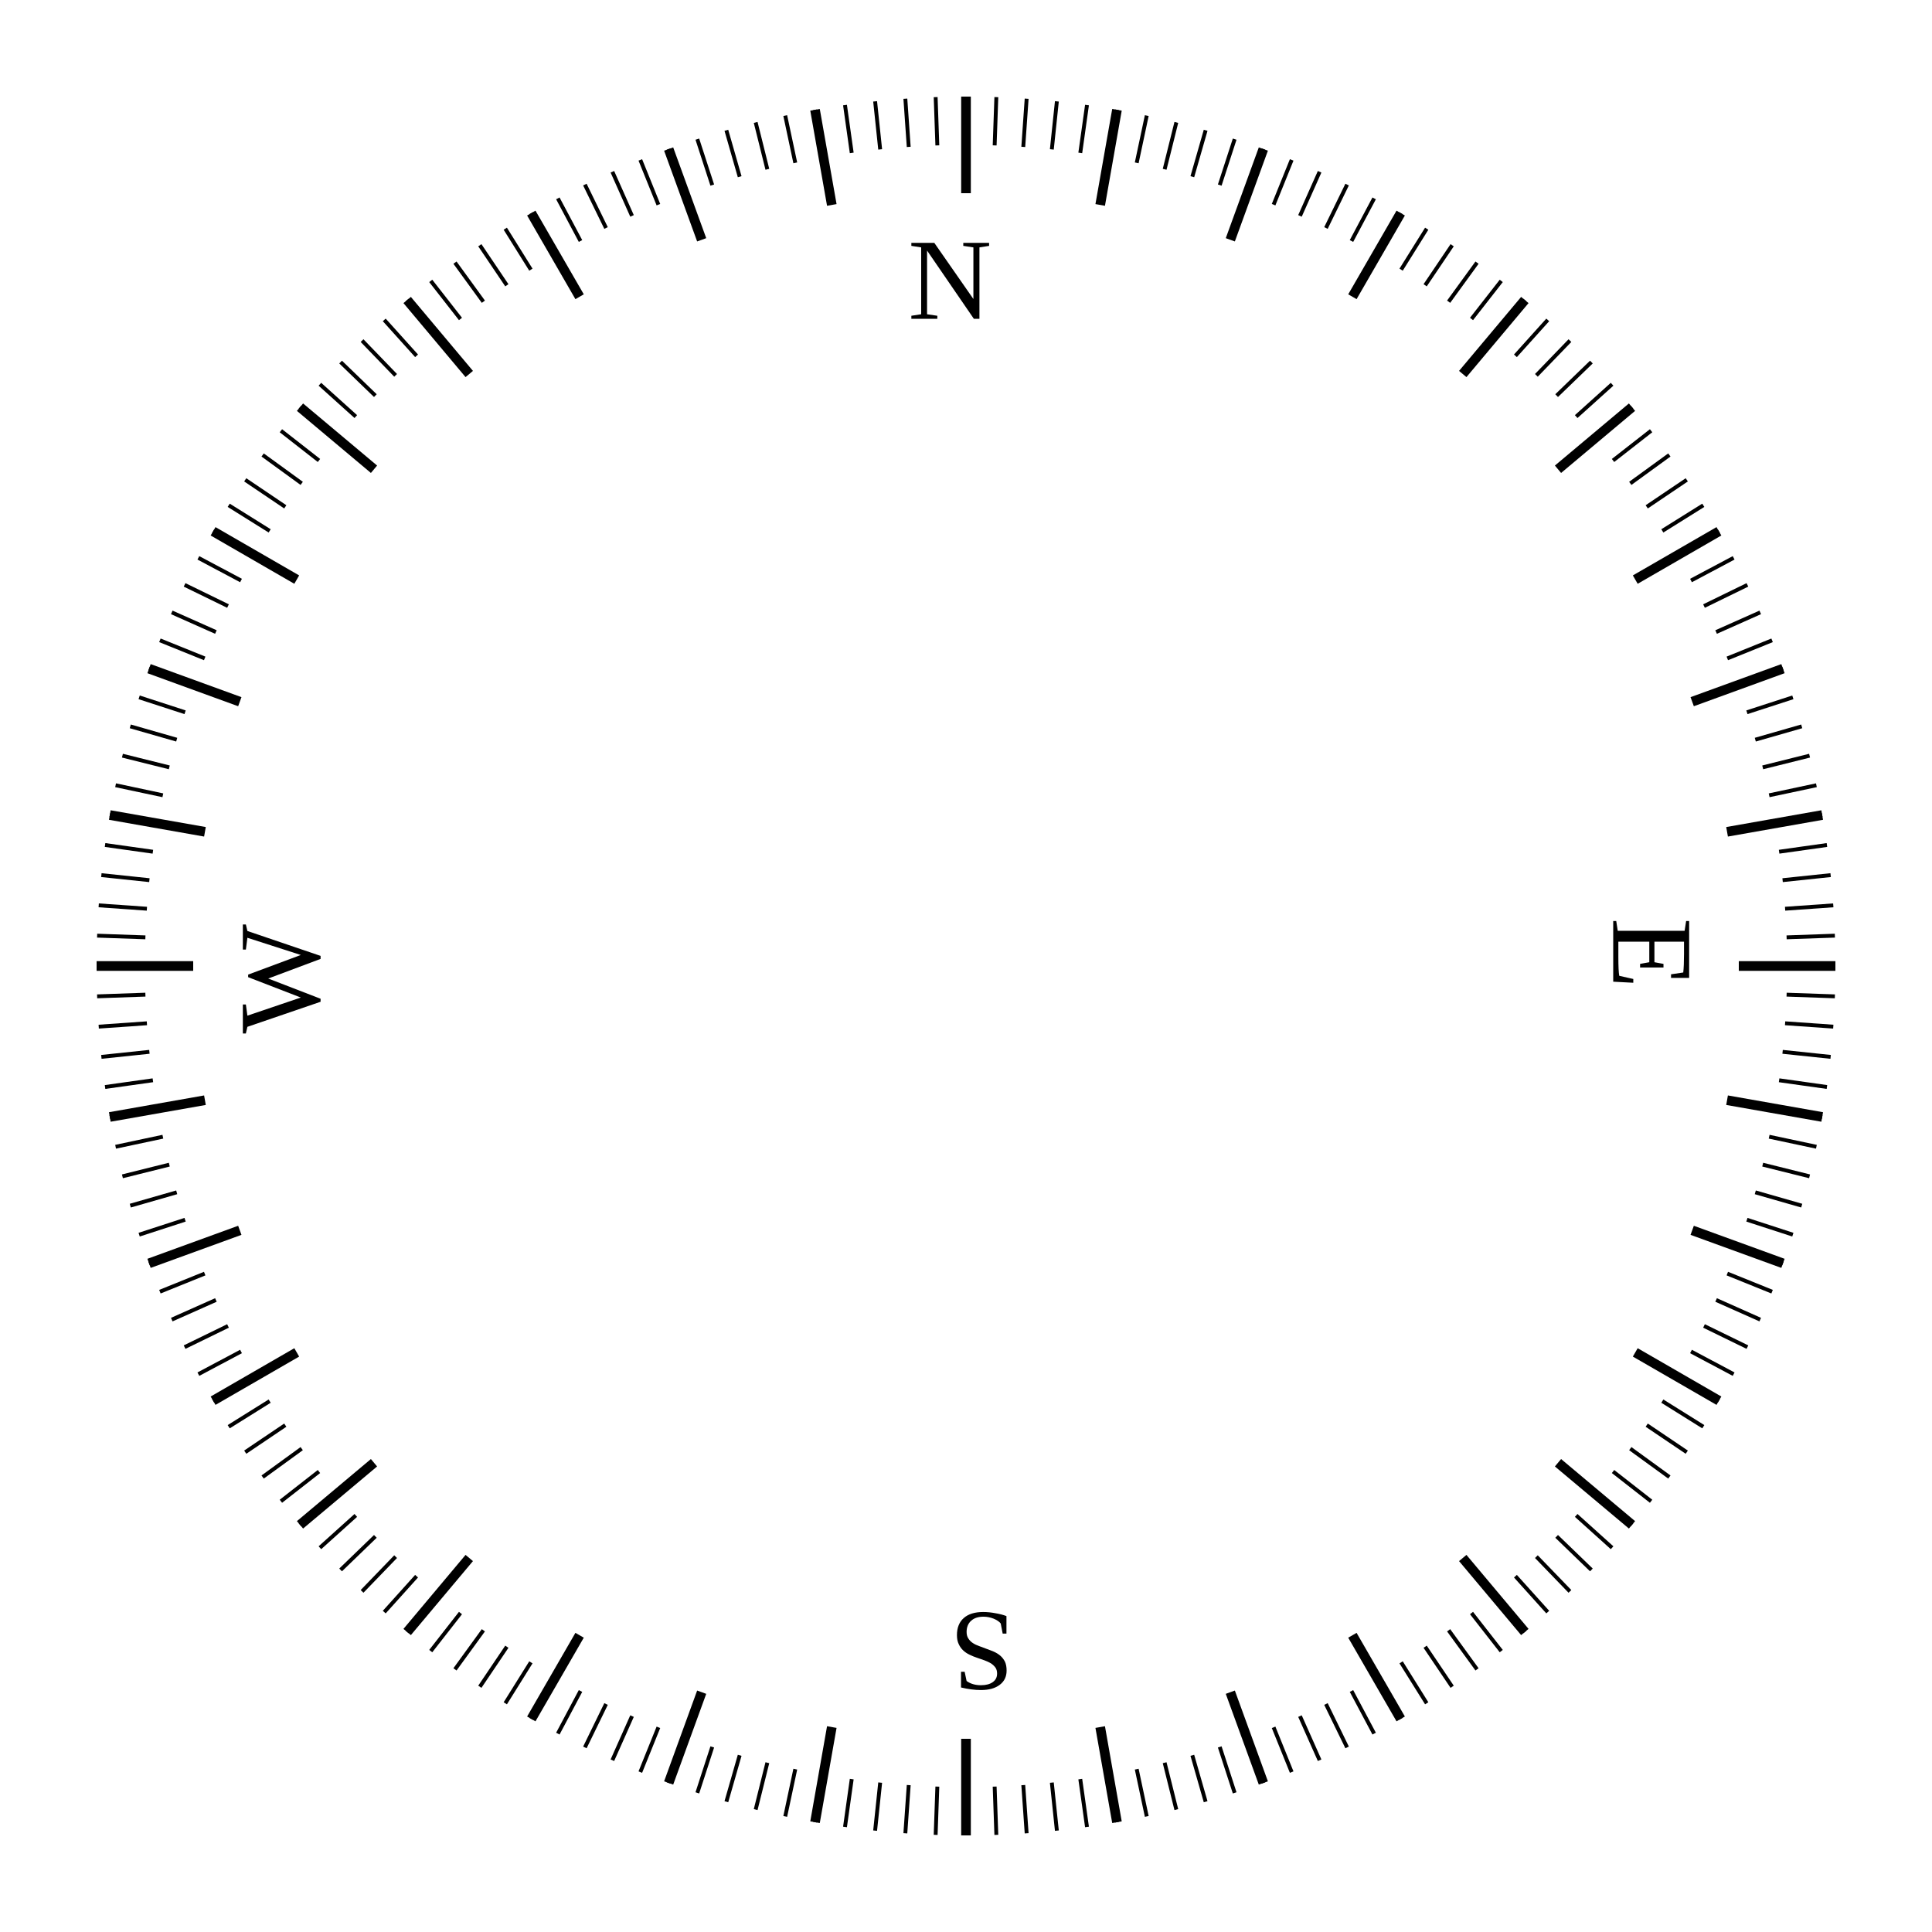
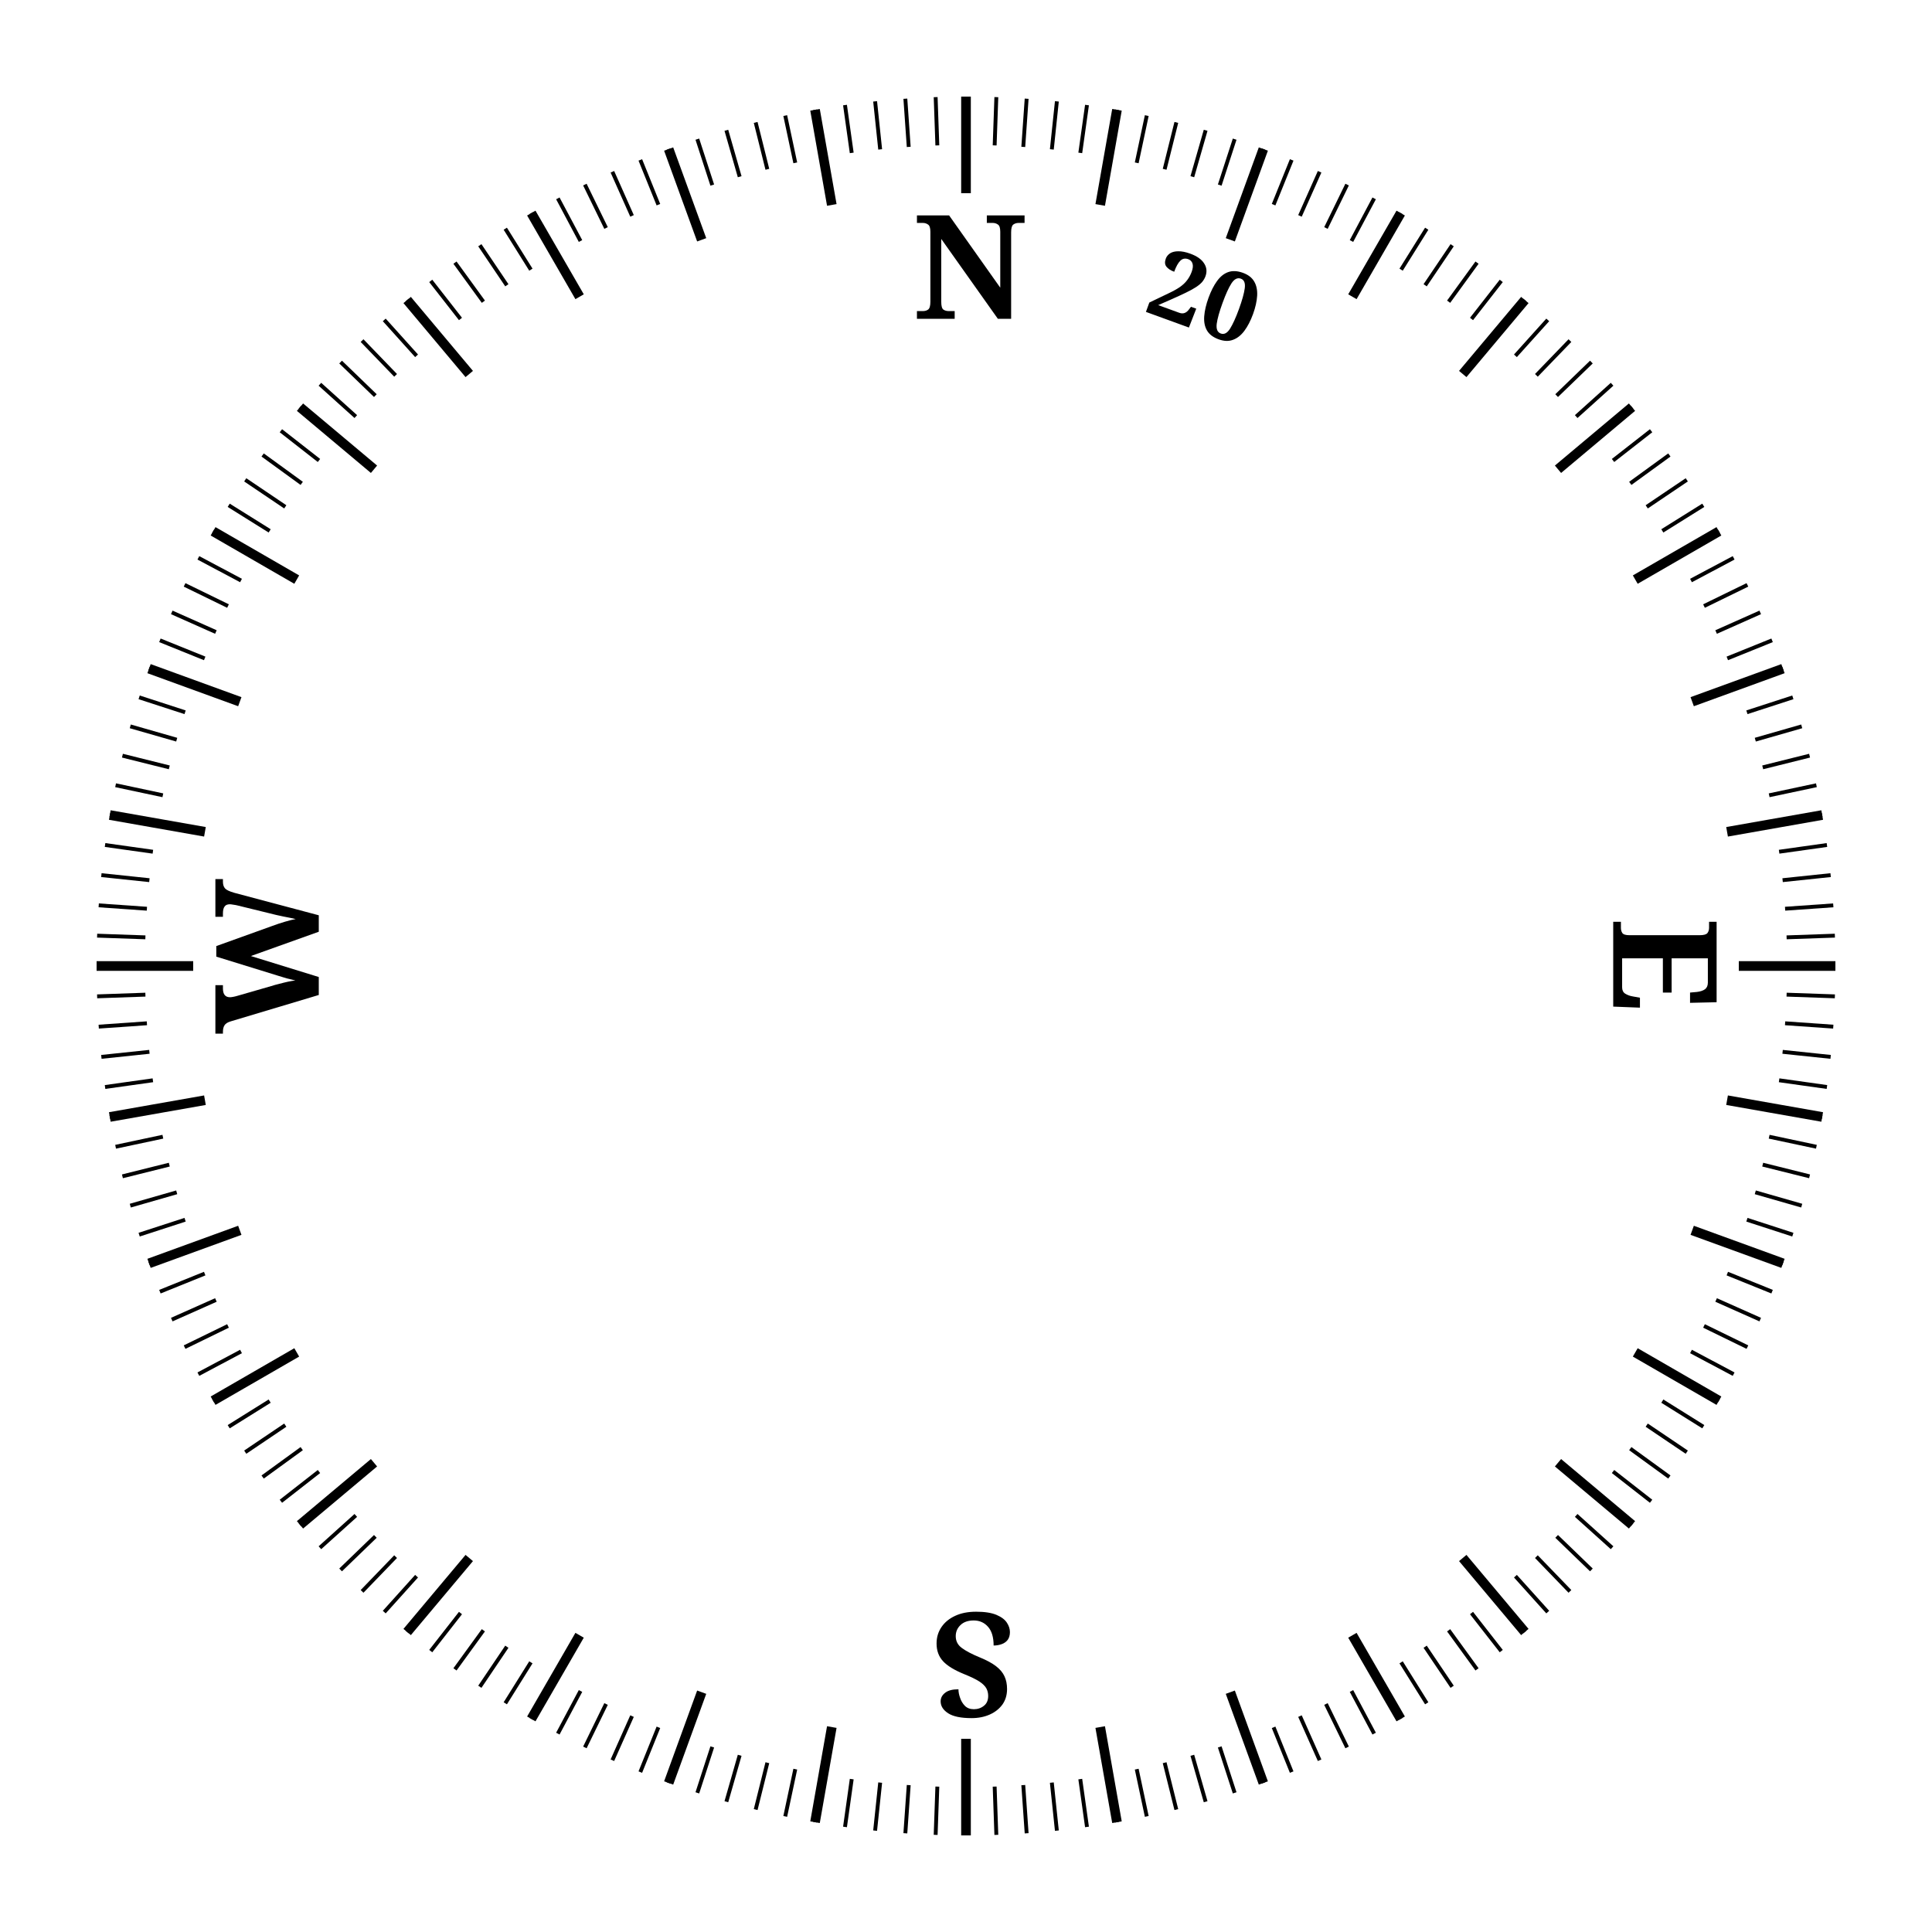
<svg xmlns="http://www.w3.org/2000/svg" width="400" height="400" viewBox="0 0 200 200">
+   <style>
+         .heavy {
+             font: bold 15px serif;
+         }
+ 
+         .small {
+             font: bold 10px serif;
+         }
+     </style>
  <defs>
    <path id="branch" d="                 M 100 10 L 100 15             " stroke="#000000" stroke-width="0.4" />
  </defs>
  <use href="#branch" />
  <use href="#branch" transform="rotate(2 100 100)" />
  <use href="#branch" transform="rotate(4 100 100)" />
  <use href="#branch" transform="rotate(6 100 100)" />
  <use href="#branch" transform="rotate(8 100 100)" />
  <use href="#branch" transform="rotate(10 100 100)" />
  <use href="#branch" transform="rotate(12 100 100)" />
  <use href="#branch" transform="rotate(14 100 100)" />
  <use href="#branch" transform="rotate(16 100 100)" />
  <use href="#branch" transform="rotate(18 100 100)" />
  <use href="#branch" transform="rotate(20 100 100)" />
  <use href="#branch" transform="rotate(22 100 100)" />
  <use href="#branch" transform="rotate(24 100 100)" />
  <use href="#branch" transform="rotate(26 100 100)" />
  <use href="#branch" transform="rotate(28 100 100)" />
  <use href="#branch" transform="rotate(30 100 100)" />
  <use href="#branch" transform="rotate(32 100 100)" />
  <use href="#branch" transform="rotate(34 100 100)" />
  <use href="#branch" transform="rotate(36 100 100)" />
  <use href="#branch" transform="rotate(38 100 100)" />
  <use href="#branch" transform="rotate(40 100 100)" />
  <use href="#branch" transform="rotate(42 100 100)" />
  <use href="#branch" transform="rotate(44 100 100)" />
  <use href="#branch" transform="rotate(46 100 100)" />
  <use href="#branch" transform="rotate(48 100 100)" />
  <use href="#branch" transform="rotate(50 100 100)" />
  <use href="#branch" transform="rotate(52 100 100)" />
  <use href="#branch" transform="rotate(54 100 100)" />
  <use href="#branch" transform="rotate(56 100 100)" />
  <use href="#branch" transform="rotate(58 100 100)" />
  <use href="#branch" transform="rotate(60 100 100)" />
  <use href="#branch" transform="rotate(62 100 100)" />
  <use href="#branch" transform="rotate(64 100 100)" />
  <use href="#branch" transform="rotate(66 100 100)" />
  <use href="#branch" transform="rotate(68 100 100)" />
  <use href="#branch" transform="rotate(70 100 100)" />
  <use href="#branch" transform="rotate(72 100 100)" />
  <use href="#branch" transform="rotate(74 100 100)" />
  <use href="#branch" transform="rotate(76 100 100)" />
  <use href="#branch" transform="rotate(78 100 100)" />
  <use href="#branch" transform="rotate(80 100 100)" />
  <use href="#branch" transform="rotate(82 100 100)" />
  <use href="#branch" transform="rotate(84 100 100)" />
  <use href="#branch" transform="rotate(86 100 100)" />
  <use href="#branch" transform="rotate(88 100 100)" />
  <use href="#branch" transform="rotate(90 100 100)" />
  <use href="#branch" transform="rotate(92 100 100)" />
  <use href="#branch" transform="rotate(94 100 100)" />
  <use href="#branch" transform="rotate(96 100 100)" />
  <use href="#branch" transform="rotate(98 100 100)" />
  <use href="#branch" transform="rotate(100 100 100)" />
  <use href="#branch" transform="rotate(102 100 100)" />
  <use href="#branch" transform="rotate(104 100 100)" />
  <use href="#branch" transform="rotate(106 100 100)" />
  <use href="#branch" transform="rotate(108 100 100)" />
  <use href="#branch" transform="rotate(110 100 100)" />
  <use href="#branch" transform="rotate(112 100 100)" />
  <use href="#branch" transform="rotate(114 100 100)" />
  <use href="#branch" transform="rotate(116 100 100)" />
  <use href="#branch" transform="rotate(118 100 100)" />
  <use href="#branch" transform="rotate(120 100 100)" />
  <use href="#branch" transform="rotate(122 100 100)" />
  <use href="#branch" transform="rotate(124 100 100)" />
  <use href="#branch" transform="rotate(126 100 100)" />
  <use href="#branch" transform="rotate(128 100 100)" />
  <use href="#branch" transform="rotate(130 100 100)" />
  <use href="#branch" transform="rotate(132 100 100)" />
  <use href="#branch" transform="rotate(134 100 100)" />
  <use href="#branch" transform="rotate(136 100 100)" />
  <use href="#branch" transform="rotate(138 100 100)" />
  <use href="#branch" transform="rotate(140 100 100)" />
  <use href="#branch" transform="rotate(142 100 100)" />
  <use href="#branch" transform="rotate(144 100 100)" />
  <use href="#branch" transform="rotate(146 100 100)" />
  <use href="#branch" transform="rotate(148 100 100)" />
  <use href="#branch" transform="rotate(150 100 100)" />
  <use href="#branch" transform="rotate(152 100 100)" />
  <use href="#branch" transform="rotate(154 100 100)" />
  <use href="#branch" transform="rotate(156 100 100)" />
  <use href="#branch" transform="rotate(158 100 100)" />
  <use href="#branch" transform="rotate(160 100 100)" />
  <use href="#branch" transform="rotate(162 100 100)" />
  <use href="#branch" transform="rotate(164 100 100)" />
  <use href="#branch" transform="rotate(166 100 100)" />
  <use href="#branch" transform="rotate(168 100 100)" />
  <use href="#branch" transform="rotate(170 100 100)" />
  <use href="#branch" transform="rotate(172 100 100)" />
  <use href="#branch" transform="rotate(174 100 100)" />
  <use href="#branch" transform="rotate(176 100 100)" />
  <use href="#branch" transform="rotate(178 100 100)" />
  <use href="#branch" transform="rotate(180 100 100)" />
  <use href="#branch" transform="rotate(182 100 100)" />
  <use href="#branch" transform="rotate(184 100 100)" />
  <use href="#branch" transform="rotate(186 100 100)" />
  <use href="#branch" transform="rotate(188 100 100)" />
  <use href="#branch" transform="rotate(190 100 100)" />
  <use href="#branch" transform="rotate(192 100 100)" />
  <use href="#branch" transform="rotate(194 100 100)" />
  <use href="#branch" transform="rotate(196 100 100)" />
  <use href="#branch" transform="rotate(198 100 100)" />
  <use href="#branch" transform="rotate(200 100 100)" />
  <use href="#branch" transform="rotate(202 100 100)" />
  <use href="#branch" transform="rotate(204 100 100)" />
  <use href="#branch" transform="rotate(206 100 100)" />
  <use href="#branch" transform="rotate(208 100 100)" />
  <use href="#branch" transform="rotate(210 100 100)" />
  <use href="#branch" transform="rotate(212 100 100)" />
  <use href="#branch" transform="rotate(214 100 100)" />
  <use href="#branch" transform="rotate(216 100 100)" />
  <use href="#branch" transform="rotate(218 100 100)" />
  <use href="#branch" transform="rotate(220 100 100)" />
  <use href="#branch" transform="rotate(222 100 100)" />
  <use href="#branch" transform="rotate(224 100 100)" />
  <use href="#branch" transform="rotate(226 100 100)" />
  <use href="#branch" transform="rotate(228 100 100)" />
  <use href="#branch" transform="rotate(230 100 100)" />
  <use href="#branch" transform="rotate(232 100 100)" />
  <use href="#branch" transform="rotate(234 100 100)" />
  <use href="#branch" transform="rotate(236 100 100)" />
  <use href="#branch" transform="rotate(238 100 100)" />
  <use href="#branch" transform="rotate(240 100 100)" />
  <use href="#branch" transform="rotate(242 100 100)" />
  <use href="#branch" transform="rotate(244 100 100)" />
  <use href="#branch" transform="rotate(246 100 100)" />
  <use href="#branch" transform="rotate(248 100 100)" />
  <use href="#branch" transform="rotate(250 100 100)" />
  <use href="#branch" transform="rotate(252 100 100)" />
  <use href="#branch" transform="rotate(254 100 100)" />
  <use href="#branch" transform="rotate(256 100 100)" />
  <use href="#branch" transform="rotate(258 100 100)" />
  <use href="#branch" transform="rotate(260 100 100)" />
  <use href="#branch" transform="rotate(262 100 100)" />
  <use href="#branch" transform="rotate(264 100 100)" />
  <use href="#branch" transform="rotate(266 100 100)" />
  <use href="#branch" transform="rotate(268 100 100)" />
  <use href="#branch" transform="rotate(270 100 100)" />
  <use href="#branch" transform="rotate(272 100 100)" />
  <use href="#branch" transform="rotate(274 100 100)" />
  <use href="#branch" transform="rotate(276 100 100)" />
  <use href="#branch" transform="rotate(278 100 100)" />
  <use href="#branch" transform="rotate(280 100 100)" />
  <use href="#branch" transform="rotate(282 100 100)" />
  <use href="#branch" transform="rotate(284 100 100)" />
  <use href="#branch" transform="rotate(286 100 100)" />
  <use href="#branch" transform="rotate(288 100 100)" />
  <use href="#branch" transform="rotate(290 100 100)" />
  <use href="#branch" transform="rotate(292 100 100)" />
  <use href="#branch" transform="rotate(294 100 100)" />
  <use href="#branch" transform="rotate(296 100 100)" />
  <use href="#branch" transform="rotate(298 100 100)" />
  <use href="#branch" transform="rotate(300 100 100)" />
  <use href="#branch" transform="rotate(302 100 100)" />
  <use href="#branch" transform="rotate(304 100 100)" />
  <use href="#branch" transform="rotate(306 100 100)" />
  <use href="#branch" transform="rotate(308 100 100)" />
  <use href="#branch" transform="rotate(310 100 100)" />
  <use href="#branch" transform="rotate(312 100 100)" />
  <use href="#branch" transform="rotate(314 100 100)" />
  <use href="#branch" transform="rotate(316 100 100)" />
  <use href="#branch" transform="rotate(318 100 100)" />
  <use href="#branch" transform="rotate(320 100 100)" />
  <use href="#branch" transform="rotate(322 100 100)" />
  <use href="#branch" transform="rotate(324 100 100)" />
  <use href="#branch" transform="rotate(326 100 100)" />
  <use href="#branch" transform="rotate(328 100 100)" />
  <use href="#branch" transform="rotate(330 100 100)" />
  <use href="#branch" transform="rotate(332 100 100)" />
  <use href="#branch" transform="rotate(334 100 100)" />
  <use href="#branch" transform="rotate(336 100 100)" />
  <use href="#branch" transform="rotate(338 100 100)" />
  <use href="#branch" transform="rotate(340 100 100)" />
  <use href="#branch" transform="rotate(342 100 100)" />
  <use href="#branch" transform="rotate(344 100 100)" />
  <use href="#branch" transform="rotate(346 100 100)" />
  <use href="#branch" transform="rotate(348 100 100)" />
  <use href="#branch" transform="rotate(350 100 100)" />
  <use href="#branch" transform="rotate(352 100 100)" />
  <use href="#branch" transform="rotate(354 100 100)" />
  <use href="#branch" transform="rotate(356 100 100)" />
  <use href="#branch" transform="rotate(358 100 100)" />
  <defs>
    <path id="branch2" d="                 M 100 10 L 100 20             " stroke="#000000" stroke-width="1" />
  </defs>
  <use href="#branch2" />
  <use href="#branch2" transform="rotate(10 100 100)" />
  <use href="#branch2" transform="rotate(20 100 100)" />
  <use href="#branch2" transform="rotate(30 100 100)" />
  <use href="#branch2" transform="rotate(40 100 100)" />
  <use href="#branch2" transform="rotate(50 100 100)" />
  <use href="#branch2" transform="rotate(60 100 100)" />
  <use href="#branch2" transform="rotate(70 100 100)" />
  <use href="#branch2" transform="rotate(80 100 100)" />
  <use href="#branch2" transform="rotate(90 100 100)" />
  <use href="#branch2" transform="rotate(100 100 100)" />
  <use href="#branch2" transform="rotate(110 100 100)" />
  <use href="#branch2" transform="rotate(120 100 100)" />
  <use href="#branch2" transform="rotate(130 100 100)" />
  <use href="#branch2" transform="rotate(140 100 100)" />
  <use href="#branch2" transform="rotate(150 100 100)" />
  <use href="#branch2" transform="rotate(160 100 100)" />
  <use href="#branch2" transform="rotate(170 100 100)" />
  <use href="#branch2" transform="rotate(180 100 100)" />
  <use href="#branch2" transform="rotate(190 100 100)" />
  <use href="#branch2" transform="rotate(200 100 100)" />
  <use href="#branch2" transform="rotate(210 100 100)" />
  <use href="#branch2" transform="rotate(220 100 100)" />
  <use href="#branch2" transform="rotate(230 100 100)" />
  <use href="#branch2" transform="rotate(240 100 100)" />
  <use href="#branch2" transform="rotate(250 100 100)" />
  <use href="#branch2" transform="rotate(260 100 100)" />
  <use href="#branch2" transform="rotate(270 100 100)" />
  <use href="#branch2" transform="rotate(280 100 100)" />
  <use href="#branch2" transform="rotate(290 100 100)" />
  <use href="#branch2" transform="rotate(300 100 100)" />
  <use href="#branch2" transform="rotate(310 100 100)" />
  <use href="#branch2" transform="rotate(320 100 100)" />
  <use href="#branch2" transform="rotate(330 100 100)" />
  <use href="#branch2" transform="rotate(340 100 100)" />
  <use href="#branch2" transform="rotate(350 100 100)" />
  <g>
-     <text x="94" y="33">N</text>
+     <text x="94.5" y="33" class="heavy">N</text>
  </g>
  <g transform="rotate(90, 100, 100)">
-     <text x="95" y="33">E</text>
+     <text x="95" y="33" class="heavy">E</text>
  </g>
  <g transform="rotate(180, 100, 100)">
-     <text x="95" y="33">S</text>
+     <text x="95" y="33" class="heavy">S</text>
  </g>
  <g transform="rotate(270, 100, 100)">
-     <text x="93" y="33">W</text>
+     <text x="93" y="33" class="heavy">W</text>
+   </g>
+   <g transform="rotate(20, 100, 100)">
+     <text x="94" y="30" class="small">20</text>
  </g>
</svg>
